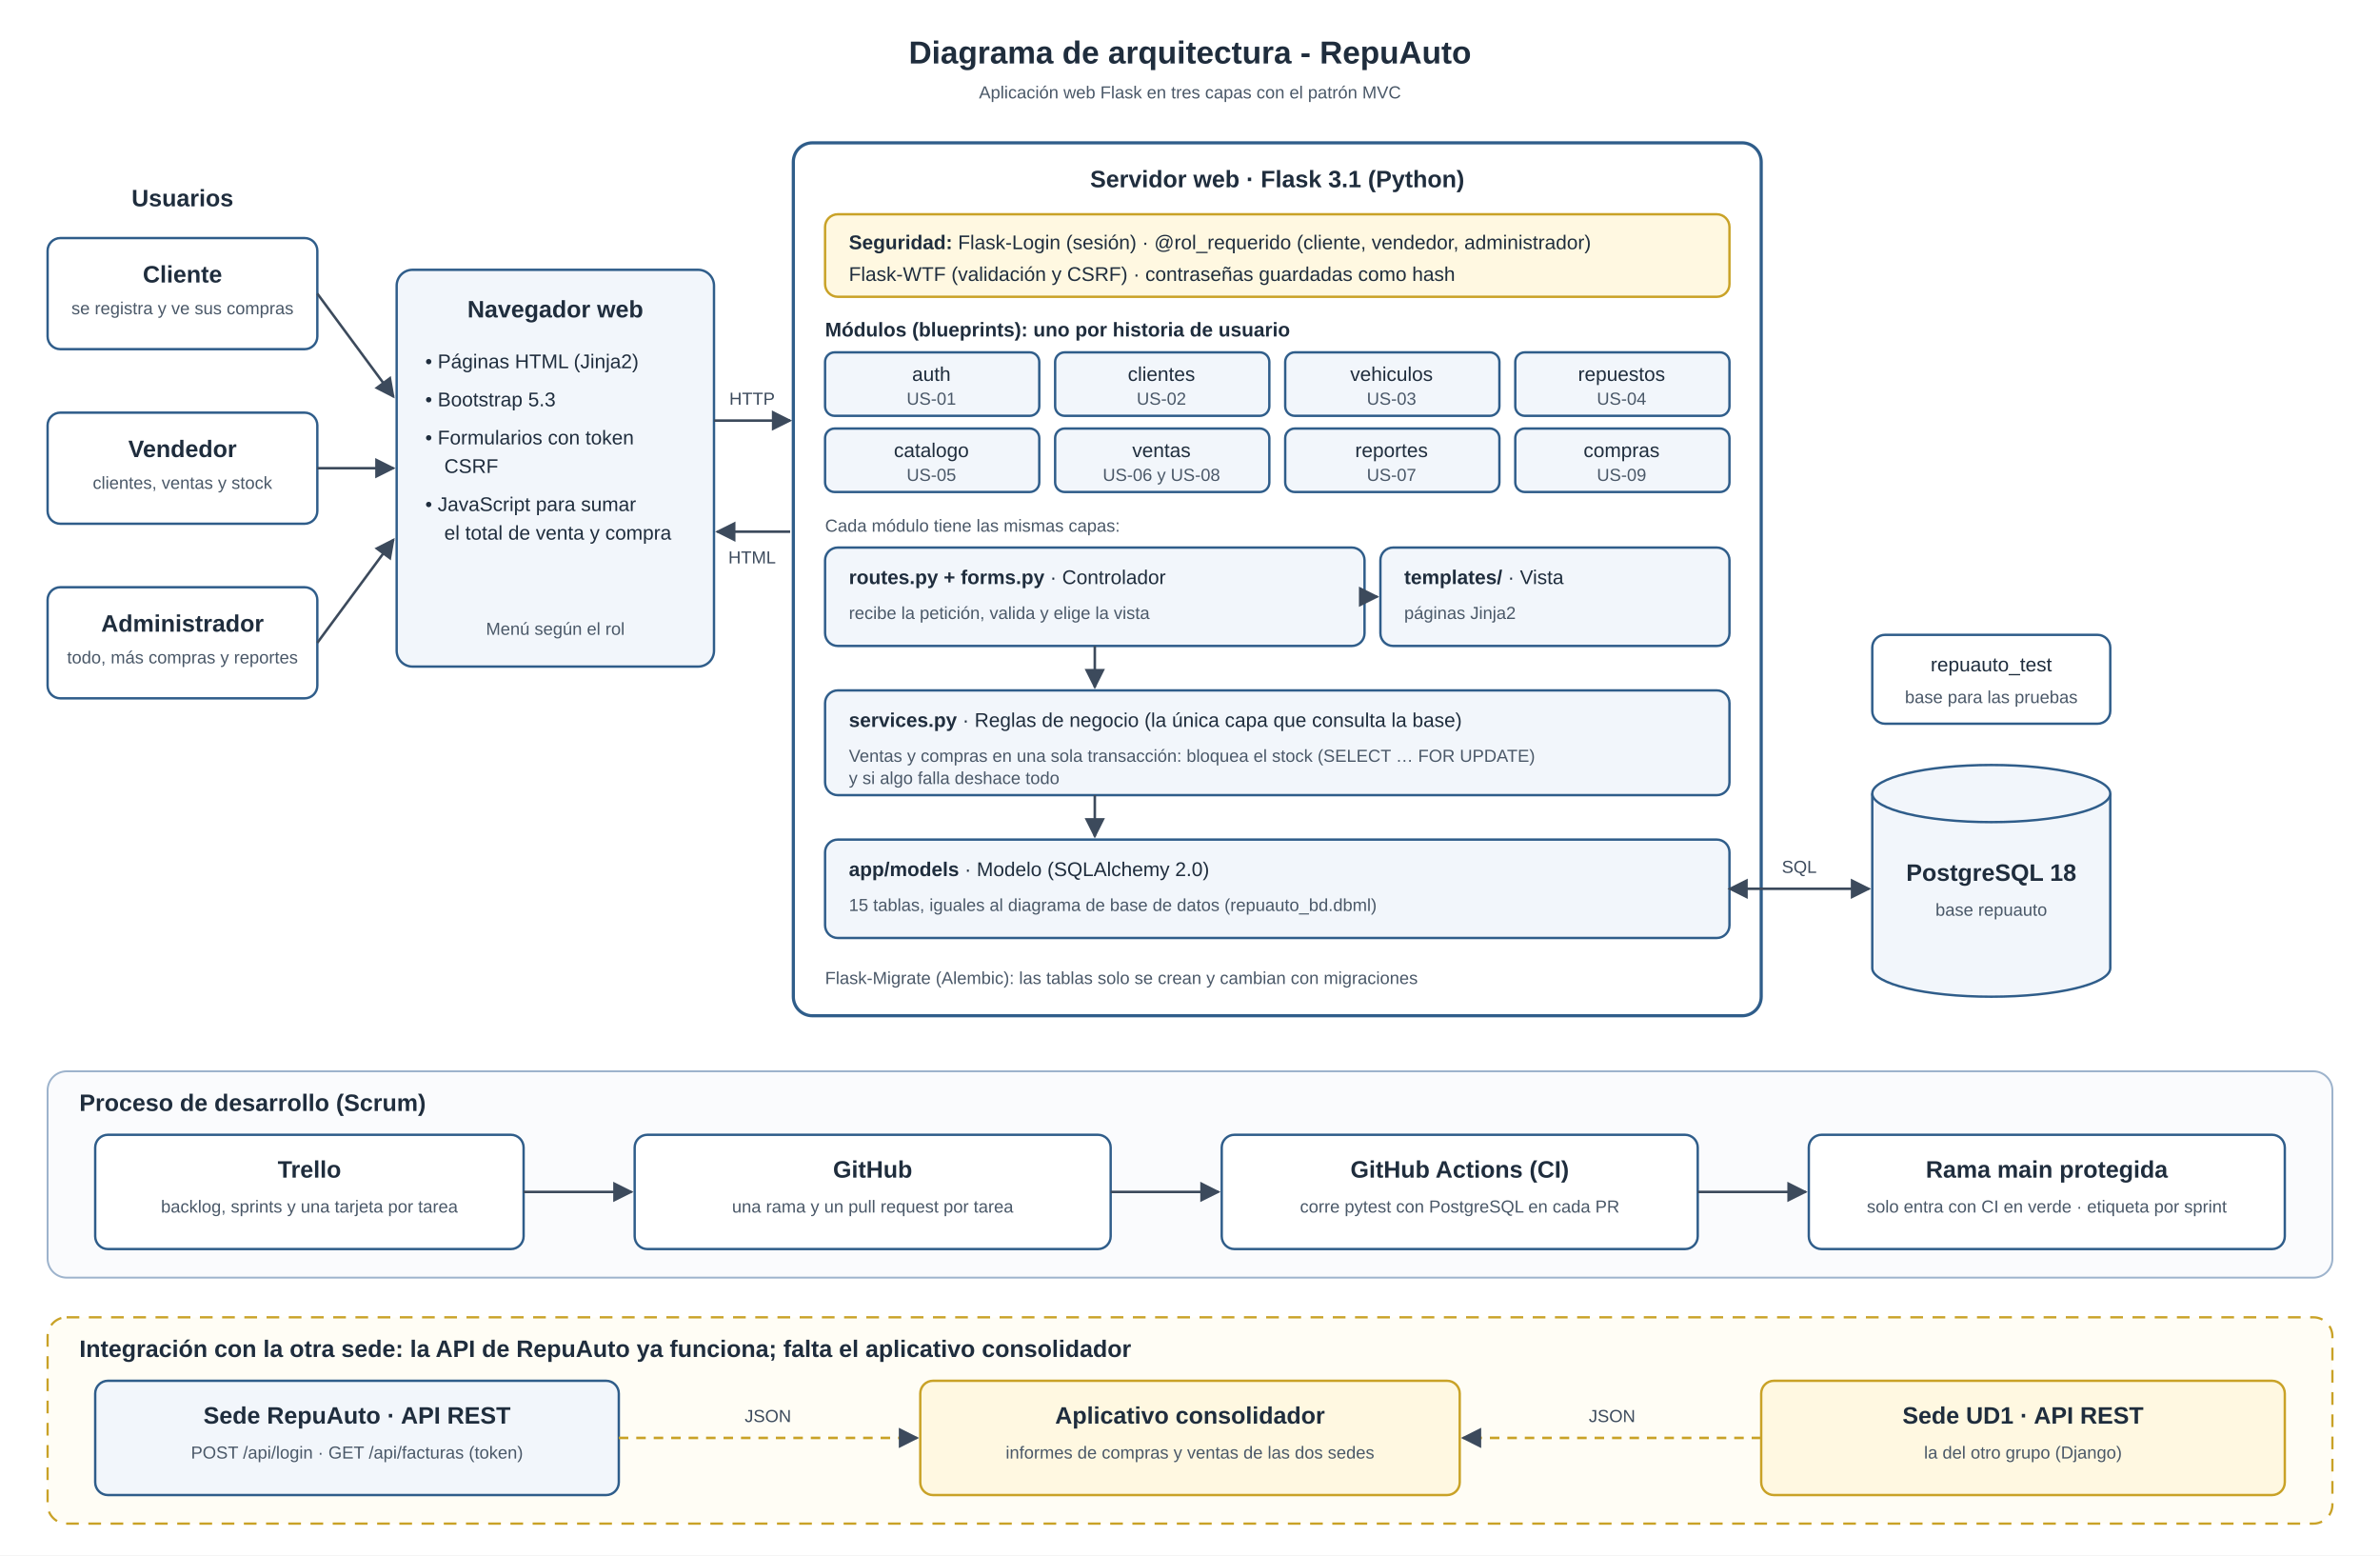
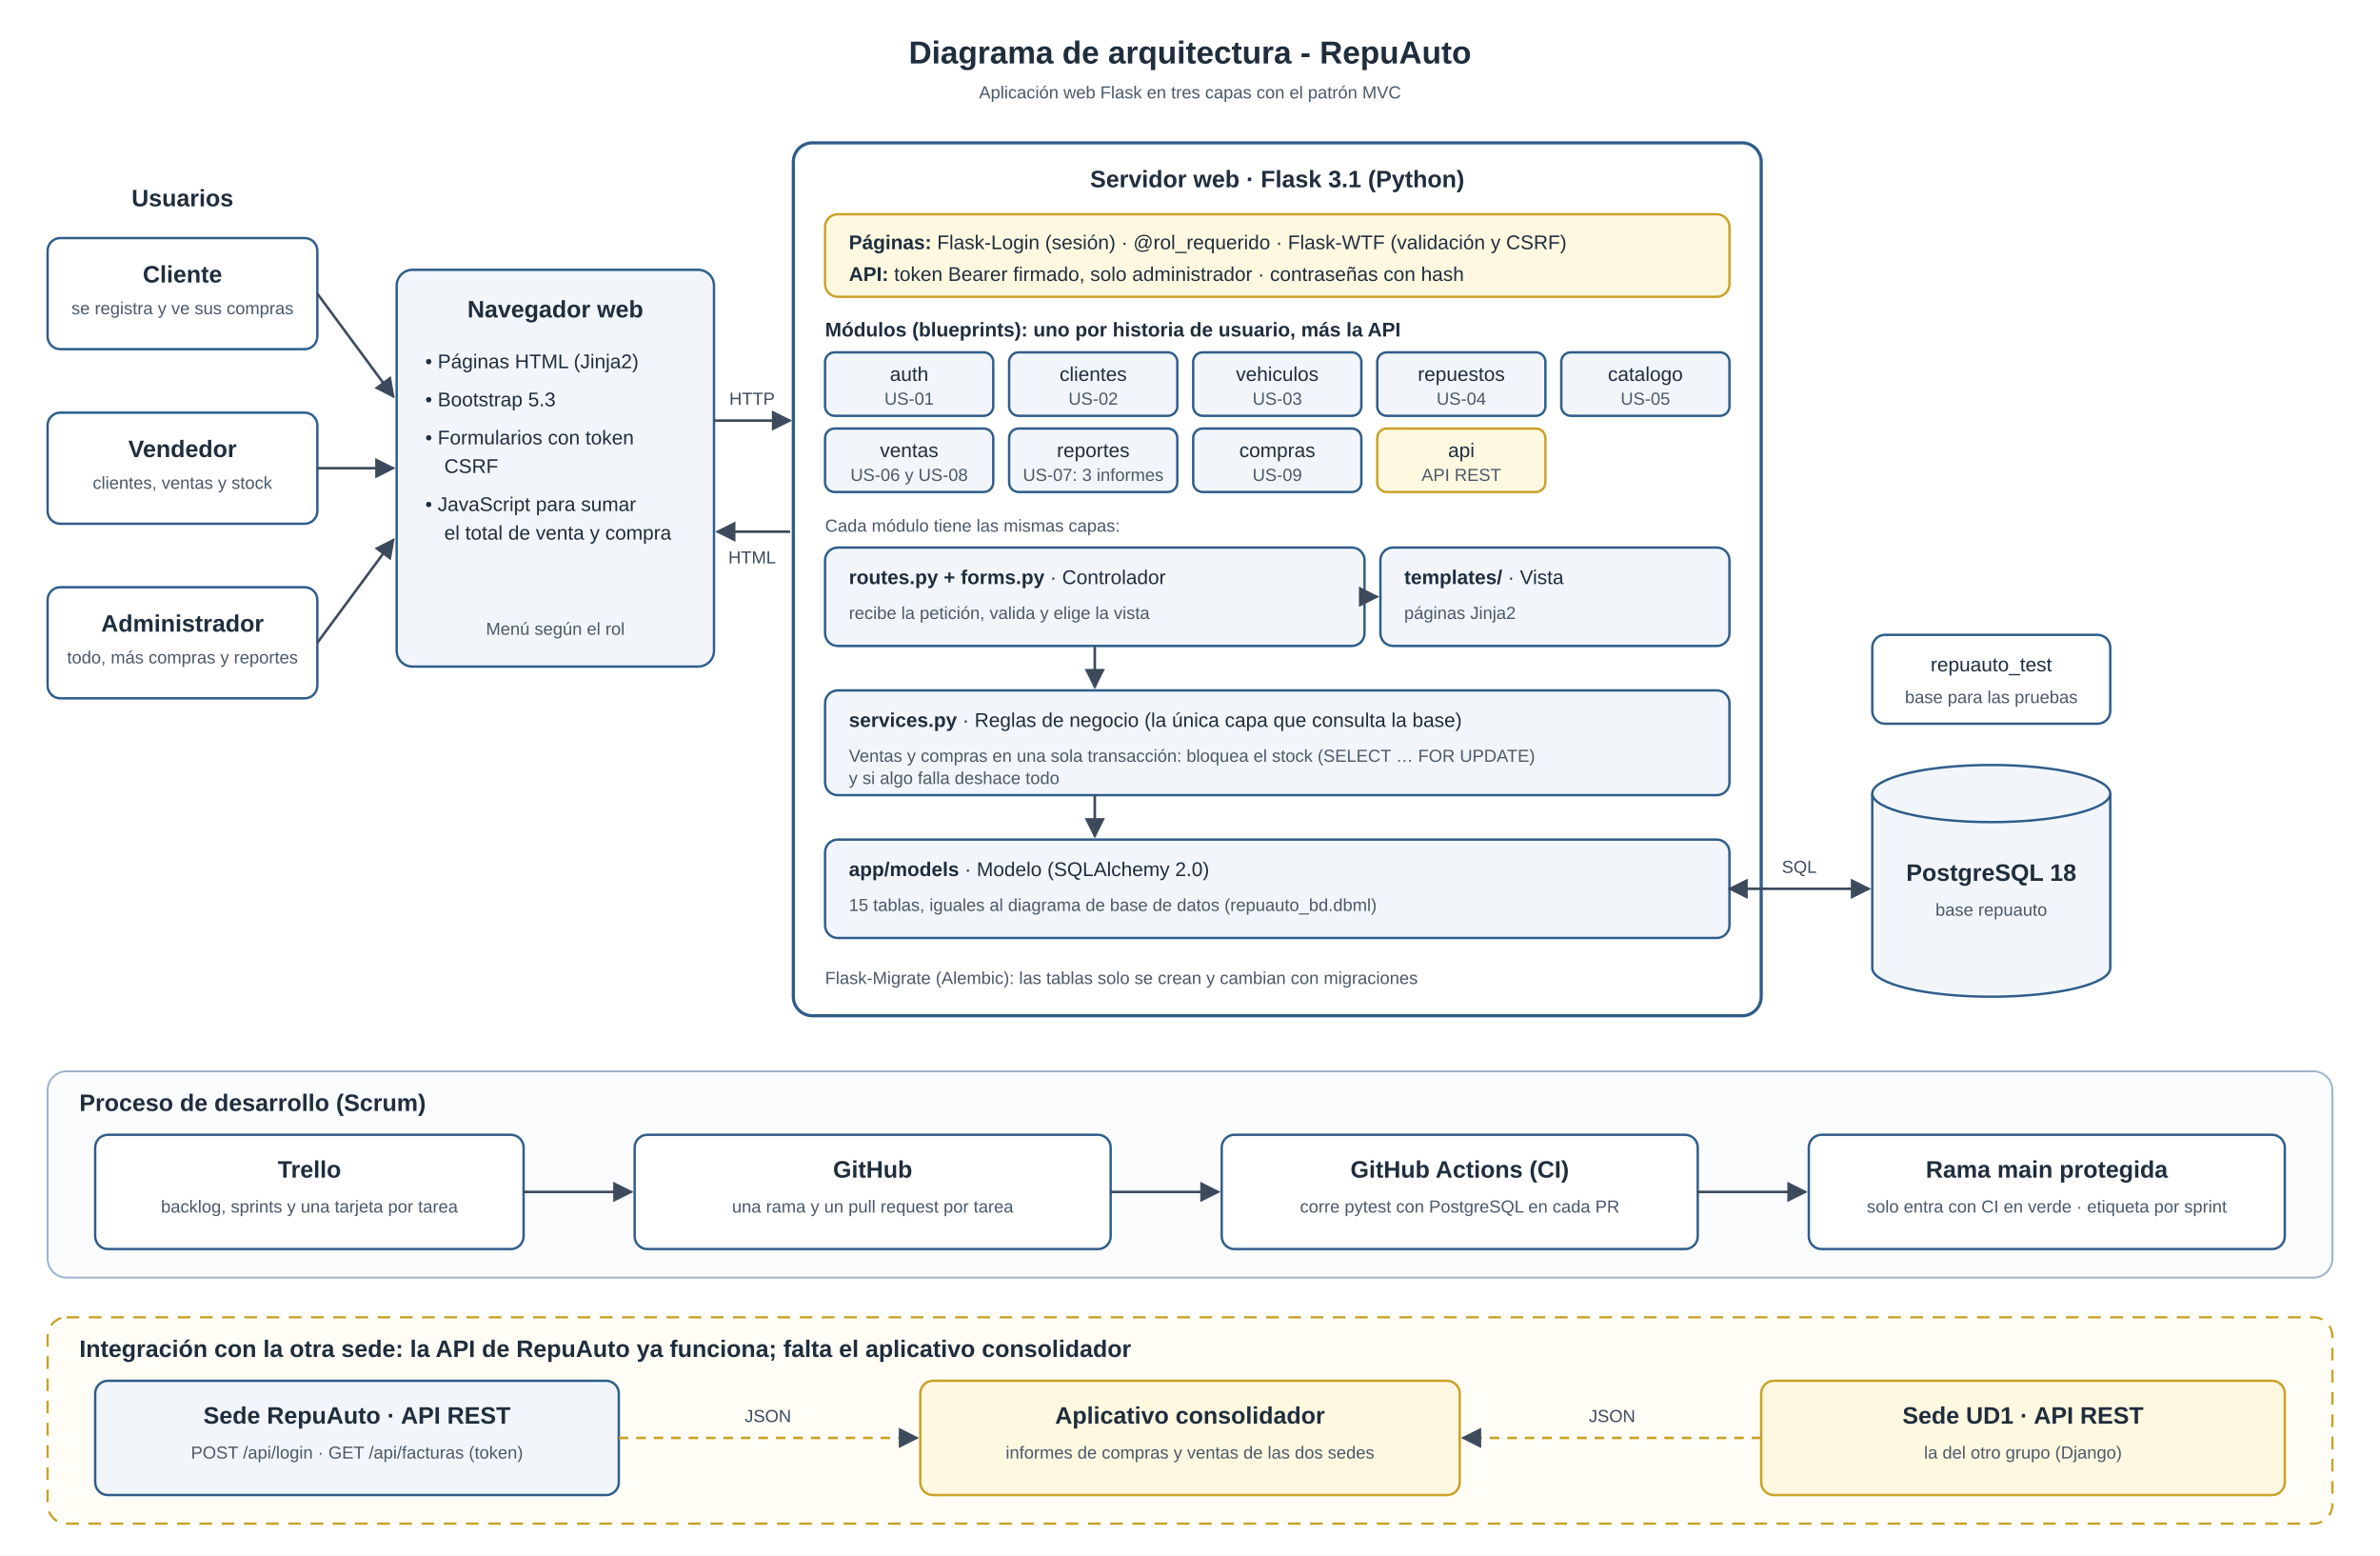
<svg xmlns="http://www.w3.org/2000/svg" width="1500" height="980" viewBox="0 0 1500 980" font-family="Arial, Helvetica, sans-serif">
  <defs>
    <marker id="flecha" viewBox="0 0 10 10" refX="9" refY="5" markerWidth="8" markerHeight="8" orient="auto-start-reverse">
      <path d="M0,0 L10,5 L0,10 z" fill="#3C4A5C" />
    </marker>
    <style>
      .caja { fill: #F2F6FB; stroke: #2F5D8A; stroke-width: 1.5; }
      .blanca { fill: #FFFFFF; stroke: #2F5D8A; stroke-width: 1.5; }
      .nota { fill: #FFF8E1; stroke: #C9A227; stroke-width: 1.5; }
      .linea { stroke: #3C4A5C; stroke-width: 1.6; fill: none; marker-end: url(#flecha); }
      .doble { stroke: #3C4A5C; stroke-width: 1.6; fill: none; marker-end: url(#flecha); marker-start: url(#flecha); }
      .punteada { stroke: #C9A227; stroke-width: 1.6; fill: none; stroke-dasharray: 6 5; marker-end: url(#flecha); }
      .titulo { font-size: 15px; font-weight: bold; fill: #1F2D3D; }
      .texto { font-size: 12.5px; fill: #1F2D3D; }
      .peq { font-size: 11px; fill: #4A5868; }
      .etq { font-size: 11px; fill: #3C4A5C; }
    </style>
  </defs>
  <rect width="1500" height="980" fill="#FFFFFF" />
  <text x="750" y="40" text-anchor="middle" font-size="20" font-weight="bold" fill="#1F2D3D">Diagrama de arquitectura - RepuAuto</text>
  <text x="750" y="62" text-anchor="middle" class="peq">Aplicación web Flask en tres capas con el patrón MVC</text>
  <text x="115" y="130" text-anchor="middle" class="titulo">Usuarios</text>
  <rect x="30" y="150" width="170" height="70" rx="8" class="blanca" />
  <text x="115" y="178" text-anchor="middle" class="titulo">Cliente</text>
  <text x="115" y="198" text-anchor="middle" class="peq">se registra y ve sus compras</text>
  <rect x="30" y="260" width="170" height="70" rx="8" class="blanca" />
  <text x="115" y="288" text-anchor="middle" class="titulo">Vendedor</text>
  <text x="115" y="308" text-anchor="middle" class="peq">clientes, ventas y stock</text>
  <rect x="30" y="370" width="170" height="70" rx="8" class="blanca" />
  <text x="115" y="398" text-anchor="middle" class="titulo">Administrador</text>
  <text x="115" y="418" text-anchor="middle" class="peq">todo, más compras y reportes</text>
  <path d="M200,185 L248,250" class="linea" />
  <path d="M200,295 L248,295" class="linea" />
  <path d="M200,405 L248,340" class="linea" />
  <rect x="250" y="170" width="200" height="250" rx="10" class="caja" />
  <text x="350" y="200" text-anchor="middle" class="titulo">Navegador web</text>
  <text x="268" y="232" class="texto">• Páginas HTML (Jinja2)</text>
  <text x="268" y="256" class="texto">• Bootstrap 5.3</text>
  <text x="268" y="280" class="texto">• Formularios con token</text>
  <text x="280" y="298" class="texto">CSRF</text>
  <text x="268" y="322" class="texto">• JavaScript para sumar</text>
  <text x="280" y="340" class="texto">el total de venta y compra</text>
  <text x="350" y="400" text-anchor="middle" class="peq">Menú según el rol</text>
  <path d="M450,265 L498,265" class="linea" />
  <text x="474" y="255" text-anchor="middle" class="etq">HTTP</text>
  <path d="M498,335 L452,335" class="linea" />
  <text x="474" y="355" text-anchor="middle" class="etq">HTML</text>
  <rect x="500" y="90" width="610" height="550" rx="12" fill="#FFFFFF" stroke="#2F5D8A" stroke-width="2" />
  <text x="805" y="118" text-anchor="middle" class="titulo">Servidor web · Flask 3.1 (Python)</text>
  <rect x="520" y="135" width="570" height="52" rx="8" class="nota" />
  <text x="535" y="157" class="texto">
-     <tspan font-weight="bold">Seguridad:</tspan> Flask-Login (sesión) · @rol_requerido (cliente, vendedor, administrador)</text>
-   <text x="535" y="177" class="texto">Flask-WTF (validación y CSRF) · contraseñas guardadas como hash</text>
-   <text x="520" y="212" class="texto" font-weight="bold">Módulos (blueprints): uno por historia de usuario</text>
+     <tspan font-weight="bold">Páginas:</tspan> Flask-Login (sesión) · @rol_requerido · Flask-WTF (validación y CSRF)</text>
+   <text x="535" y="177" class="texto">
+     <tspan font-weight="bold">API:</tspan> token Bearer firmado, solo administrador · contraseñas con hash</text>
+   <text x="520" y="212" class="texto" font-weight="bold">Módulos (blueprints): uno por historia de usuario, más la API</text>
  <g class="texto" text-anchor="middle">
-     <rect x="520" y="222" width="135" height="40" rx="6" class="caja" />
-     <text x="587" y="240">auth</text>
-     <text x="587" y="255" class="peq">US-01</text>
-     <rect x="665" y="222" width="135" height="40" rx="6" class="caja" />
-     <text x="732" y="240">clientes</text>
-     <text x="732" y="255" class="peq">US-02</text>
-     <rect x="810" y="222" width="135" height="40" rx="6" class="caja" />
-     <text x="877" y="240">vehiculos</text>
-     <text x="877" y="255" class="peq">US-03</text>
-     <rect x="955" y="222" width="135" height="40" rx="6" class="caja" />
-     <text x="1022" y="240">repuestos</text>
-     <text x="1022" y="255" class="peq">US-04</text>
-     <rect x="520" y="270" width="135" height="40" rx="6" class="caja" />
-     <text x="587" y="288">catalogo</text>
-     <text x="587" y="303" class="peq">US-05</text>
-     <rect x="665" y="270" width="135" height="40" rx="6" class="caja" />
-     <text x="732" y="288">ventas</text>
-     <text x="732" y="303" class="peq">US-06 y US-08</text>
-     <rect x="810" y="270" width="135" height="40" rx="6" class="caja" />
-     <text x="877" y="288">reportes</text>
-     <text x="877" y="303" class="peq">US-07</text>
-     <rect x="955" y="270" width="135" height="40" rx="6" class="caja" />
-     <text x="1022" y="288">compras</text>
-     <text x="1022" y="303" class="peq">US-09</text>
+     <rect x="520" y="222" width="106" height="40" rx="6" class="caja" />
+     <text x="573" y="240">auth</text>
+     <text x="573" y="255" class="peq" font-size="10">US-01</text>
+     <rect x="636" y="222" width="106" height="40" rx="6" class="caja" />
+     <text x="689" y="240">clientes</text>
+     <text x="689" y="255" class="peq" font-size="10">US-02</text>
+     <rect x="752" y="222" width="106" height="40" rx="6" class="caja" />
+     <text x="805" y="240">vehiculos</text>
+     <text x="805" y="255" class="peq" font-size="10">US-03</text>
+     <rect x="868" y="222" width="106" height="40" rx="6" class="caja" />
+     <text x="921" y="240">repuestos</text>
+     <text x="921" y="255" class="peq" font-size="10">US-04</text>
+     <rect x="984" y="222" width="106" height="40" rx="6" class="caja" />
+     <text x="1037" y="240">catalogo</text>
+     <text x="1037" y="255" class="peq" font-size="10">US-05</text>
+     <rect x="520" y="270" width="106" height="40" rx="6" class="caja" />
+     <text x="573" y="288">ventas</text>
+     <text x="573" y="303" class="peq" font-size="10">US-06 y US-08</text>
+     <rect x="636" y="270" width="106" height="40" rx="6" class="caja" />
+     <text x="689" y="288">reportes</text>
+     <text x="689" y="303" class="peq" font-size="10">US-07: 3 informes</text>
+     <rect x="752" y="270" width="106" height="40" rx="6" class="caja" />
+     <text x="805" y="288">compras</text>
+     <text x="805" y="303" class="peq" font-size="10">US-09</text>
+     <rect x="868" y="270" width="106" height="40" rx="6" class="nota" />
+     <text x="921" y="288">api</text>
+     <text x="921" y="303" class="peq" font-size="10">API REST</text>
  </g>
  <text x="520" y="335" class="peq">Cada módulo tiene las mismas capas:</text>
  <rect x="520" y="345" width="340" height="62" rx="8" class="caja" />
  <text x="535" y="368" class="texto">
    <tspan font-weight="bold">routes.py + forms.py</tspan> · Controlador</text>
  <text x="535" y="390" class="peq">recibe la petición, valida y elige la vista</text>
  <rect x="870" y="345" width="220" height="62" rx="8" class="caja" />
  <text x="885" y="368" class="texto">
    <tspan font-weight="bold">templates/</tspan> · Vista</text>
  <text x="885" y="390" class="peq">páginas Jinja2</text>
  <path d="M860,376 L868,376" class="linea" />
  <path d="M690,407 L690,433" class="linea" />
  <rect x="520" y="435" width="570" height="66" rx="8" class="caja" />
  <text x="535" y="458" class="texto">
    <tspan font-weight="bold">services.py</tspan> · Reglas de negocio (la única capa que consulta la base)</text>
  <text x="535" y="480" class="peq">Ventas y compras en una sola transacción: bloquea el stock (SELECT … FOR UPDATE)</text>
  <text x="535" y="494" class="peq">y si algo falla deshace todo</text>
  <path d="M690,501 L690,527" class="linea" />
  <rect x="520" y="529" width="570" height="62" rx="8" class="caja" />
  <text x="535" y="552" class="texto">
    <tspan font-weight="bold">app/models</tspan> · Modelo (SQLAlchemy 2.0)</text>
  <text x="535" y="574" class="peq">15 tablas, iguales al diagrama de base de datos (repuauto_bd.dbml)</text>
  <text x="520" y="620" class="peq">Flask-Migrate (Alembic): las tablas solo se crean y cambian con migraciones</text>
  <path d="M1090,560 L1178,560" class="doble" />
  <text x="1134" y="550" text-anchor="middle" class="etq">SQL</text>
  <g>
    <path d="M1180,500 L1180,610 A75,18 0 0 0 1330,610 L1330,500" class="caja" />
    <ellipse cx="1255" cy="500" rx="75" ry="18" class="caja" />
    <text x="1255" y="555" text-anchor="middle" class="titulo">PostgreSQL 18</text>
    <text x="1255" y="577" text-anchor="middle" class="peq">base repuauto</text>
  </g>
  <rect x="1180" y="400" width="150" height="56" rx="8" class="blanca" />
  <text x="1255" y="423" text-anchor="middle" class="texto">repuauto_test</text>
  <text x="1255" y="443" text-anchor="middle" class="peq">base para las pruebas</text>
  <rect x="30" y="675" width="1440" height="130" rx="12" fill="#FAFBFD" stroke="#9DB3CC" stroke-width="1.2" />
  <text x="50" y="700" class="titulo">Proceso de desarrollo (Scrum)</text>
  <rect x="60" y="715" width="270" height="72" rx="8" class="blanca" />
  <text x="195" y="742" text-anchor="middle" class="titulo">Trello</text>
  <text x="195" y="764" text-anchor="middle" class="peq">backlog, sprints y una tarjeta por tarea</text>
  <path d="M330,751 L398,751" class="linea" />
  <rect x="400" y="715" width="300" height="72" rx="8" class="blanca" />
  <text x="550" y="742" text-anchor="middle" class="titulo">GitHub</text>
  <text x="550" y="764" text-anchor="middle" class="peq">una rama y un pull request por tarea</text>
  <path d="M700,751 L768,751" class="linea" />
  <rect x="770" y="715" width="300" height="72" rx="8" class="blanca" />
  <text x="920" y="742" text-anchor="middle" class="titulo">GitHub Actions (CI)</text>
  <text x="920" y="764" text-anchor="middle" class="peq">corre pytest con PostgreSQL en cada PR</text>
  <path d="M1070,751 L1138,751" class="linea" />
  <rect x="1140" y="715" width="300" height="72" rx="8" class="blanca" />
  <text x="1290" y="742" text-anchor="middle" class="titulo">Rama main protegida</text>
  <text x="1290" y="764" text-anchor="middle" class="peq">solo entra con CI en verde · etiqueta por sprint</text>
  <rect x="30" y="830" width="1440" height="130" rx="12" fill="#FFFDF5" stroke="#C9A227" stroke-width="1.4" stroke-dasharray="8 6" />
  <text x="50" y="855" class="titulo">Integración con la otra sede: la API de RepuAuto ya funciona; falta el aplicativo consolidador</text>
  <rect x="60" y="870" width="330" height="72" rx="8" class="caja" />
  <text x="225" y="897" text-anchor="middle" class="titulo">Sede RepuAuto · API REST</text>
  <text x="225" y="919" text-anchor="middle" class="peq">POST /api/login · GET /api/facturas (token)</text>
  <path d="M390,906 L578,906" class="punteada" />
  <text x="484" y="896" text-anchor="middle" class="etq">JSON</text>
  <rect x="580" y="870" width="340" height="72" rx="8" class="nota" />
  <text x="750" y="897" text-anchor="middle" class="titulo">Aplicativo consolidador</text>
  <text x="750" y="919" text-anchor="middle" class="peq">informes de compras y ventas de las dos sedes</text>
  <path d="M1110,906 L922,906" class="punteada" />
  <text x="1016" y="896" text-anchor="middle" class="etq">JSON</text>
  <rect x="1110" y="870" width="330" height="72" rx="8" class="nota" />
  <text x="1275" y="897" text-anchor="middle" class="titulo">Sede UD1 · API REST</text>
  <text x="1275" y="919" text-anchor="middle" class="peq">la del otro grupo (Django)</text>
</svg>
